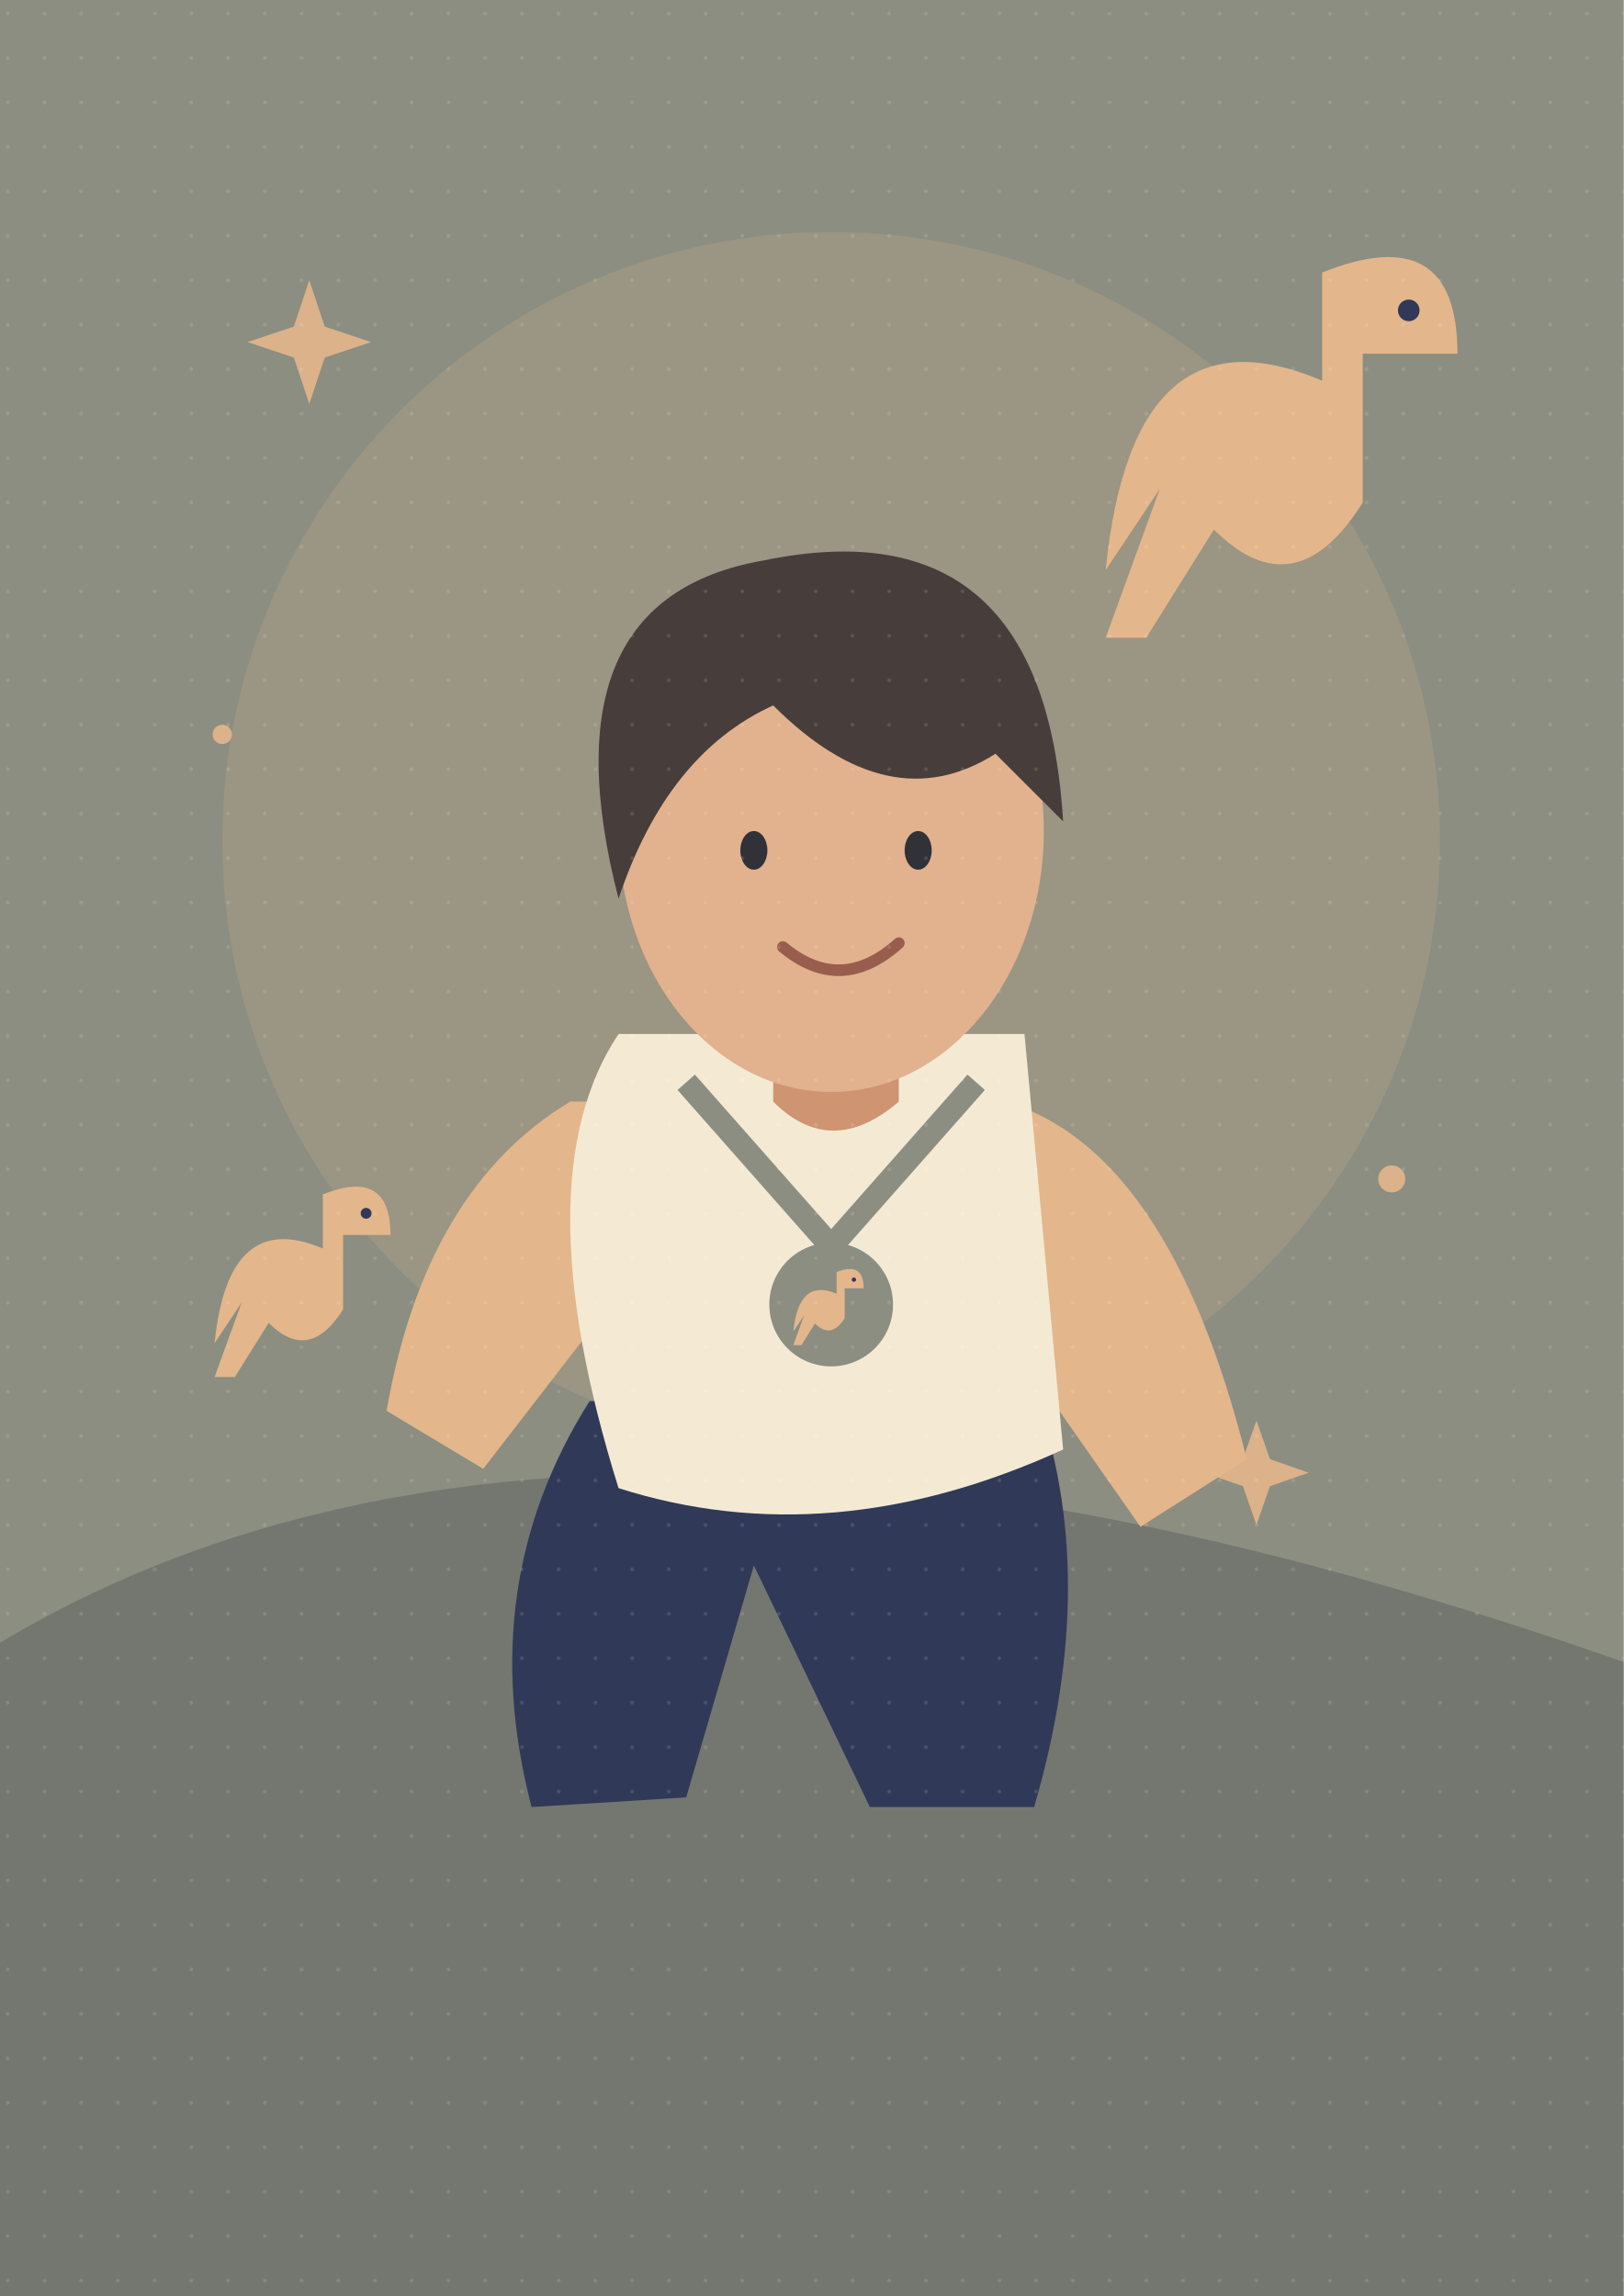
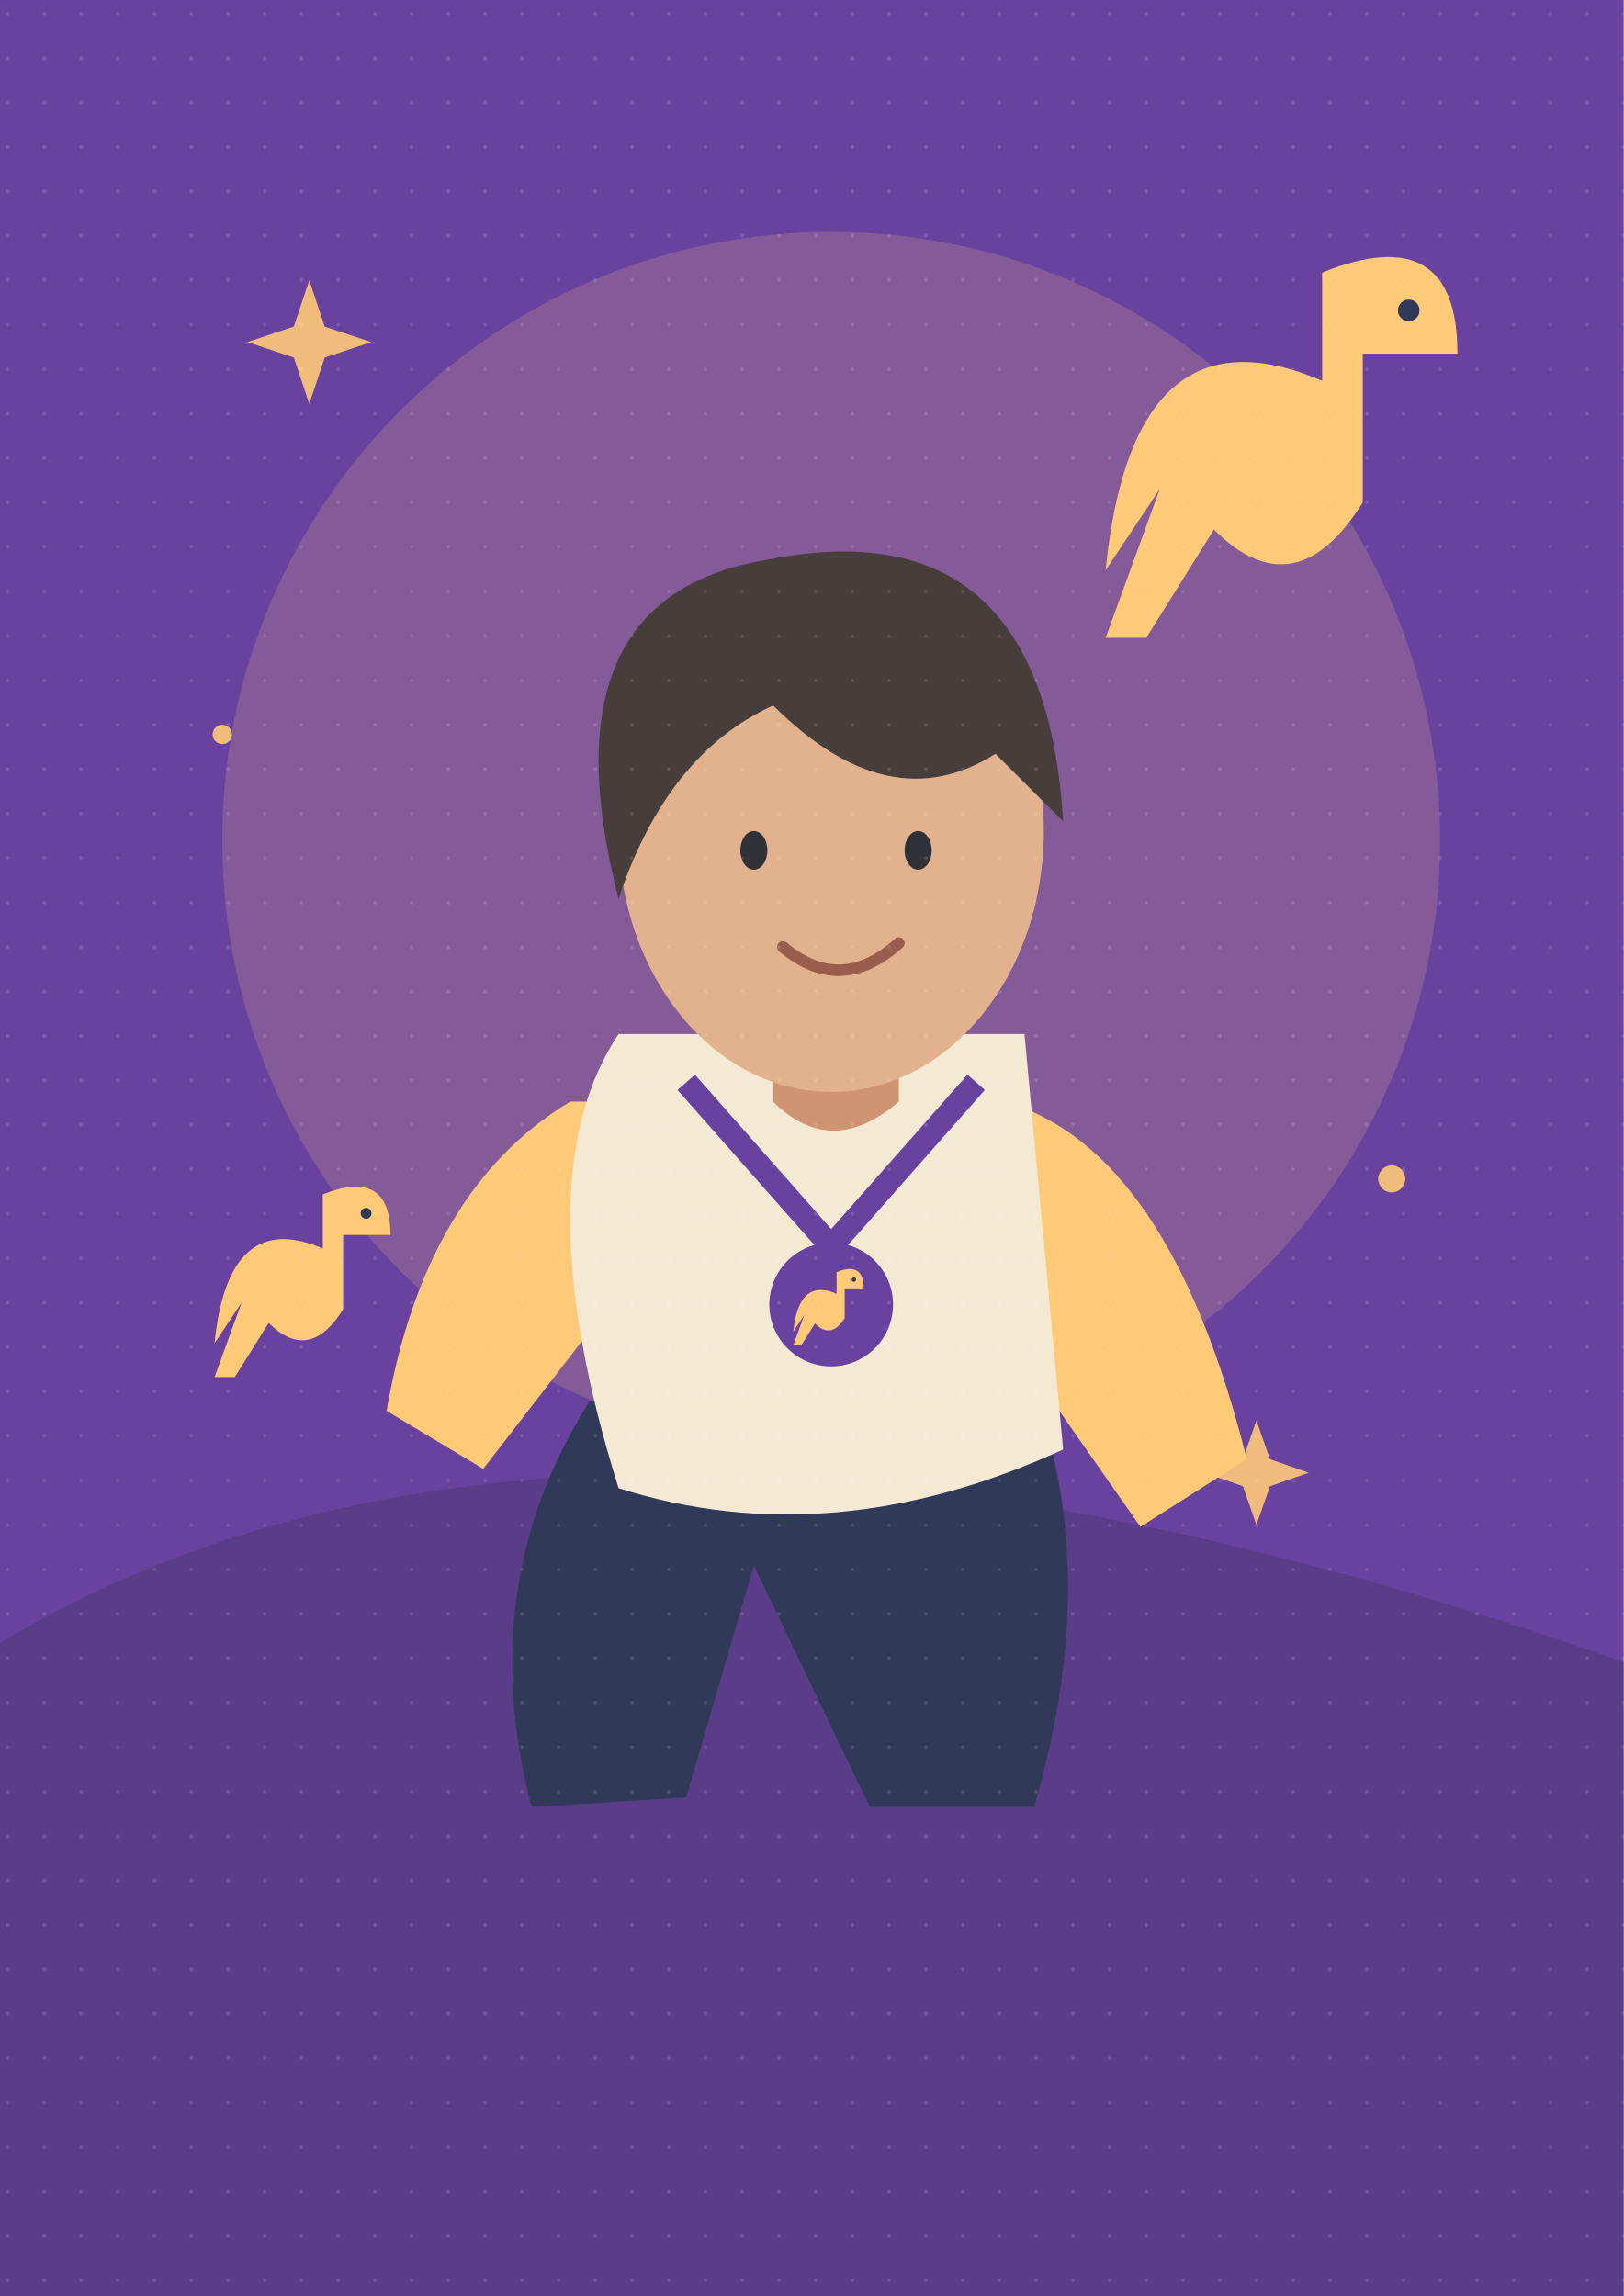
<svg xmlns="http://www.w3.org/2000/svg" width="840" height="1188" viewBox="0 0 840 1188">
  <defs>
    <pattern id="grain" width="19" height="23" patternUnits="userSpaceOnUse">
      <circle cx="4" cy="7" r="1" fill="#fff" opacity=".12" />
    </pattern>
  </defs>
-   <rect width="840" height="1188" fill="#8B8E81" />
-   <circle cx="430" cy="435" r="315" fill="#E4B68B" opacity=".18" />
+   <rect width="840" height="1188" fill="#6942A0" />
+   <circle cx="430" cy="435" r="315" fill="#FFCA78" opacity=".18" />
  <path d="M0 850Q300 670 840 860V1188H0Z" fill="#252532" opacity=".22" />
-   <g color="#E4B68B">
+   <g color="#FFCA78">
    <g transform="translate(670 225) scale(1.4)">
      <path d="M-70 50Q-60-50 10-20V-60Q60-80 60-30H25V25Q0 65-30 35L-55 75H-70L-50 20Z" fill="currentColor" />
      <circle cx="42" cy="-46" r="4" fill="#303957" />
    </g>
    <g transform="translate(160 660) scale(.7)">
      <path d="M-70 50Q-60-50 10-20V-60Q60-80 60-30H25V25Q0 65-30 35L-55 75H-70L-50 20Z" fill="currentColor" />
      <circle cx="42" cy="-46" r="4" fill="#303957" />
    </g>
  </g>
-   <g fill="#E4B68B" opacity=".9">
+   <g fill="#FFCA78" opacity=".9">
    <path d="M160 145l8 24 24 8-24 8-8 24-8-24-24-8 24-8Z" />
    <circle cx="115" cy="380" r="5" />
    <circle cx="720" cy="610" r="7" />
    <path d="M650 735l7 20 20 7-20 7-7 20-7-20-20-7 20-7Z" />
  </g>
  <g transform="translate(430 580)">
    <path d="M-125 145Q-185 240-155 355L-75 350L-40 230L20 355L105 355Q140 235 105 140Z" fill="#303957" />
-     <path d="M-135-10Q-210 35-230 150L-180 180L-95 70L90 110L160 210L215 175Q175 15 90-10Z" fill="#E4B68B" />
+     <path d="M-135-10Q-210 35-230 150L-180 180L-95 70L90 110L160 210L215 175Q175 15 90-10Z" fill="#FFCA78" />
    <path d="M-110-45Q-160 30-110 190Q0 225 120 170L100-45Z" fill="#F4EAD4" />
    <path d="M-30-60V-10Q0 20 35-10V-60" fill="#CF9471" />
    <ellipse cy="-150" rx="110" ry="135" fill="#E2B18E" />
    <path d="M-110-115Q-150-270-35-290Q110-320 120-155L85-190Q30-155-30-215Q-85-190-110-115" fill="#473D3B" />
    <ellipse cx="-40" cy="-140" rx="7" ry="10" fill="#303238" />
    <ellipse cx="45" cy="-140" rx="7" ry="10" fill="#303238" />
    <path d="M-25-90Q5-65 35-92" fill="none" stroke="#995D4E" stroke-width="6" stroke-linecap="round" />
-     <path d="M-75-20L0 65L75-20" fill="none" stroke="#8B8E81" stroke-width="12" />
-     <circle cy="95" r="32" fill="#8B8E81" />
-     <g color="#E4B68B" transform="translate(0 95) scale(.28)">
+     <path d="M-75-20L0 65L75-20" fill="none" stroke="#6942A0" stroke-width="12" />
+     <circle cy="95" r="32" fill="#6942A0" />
+     <g color="#FFCA78" transform="translate(0 95) scale(.28)">
      <path d="M-70 50Q-60-50 10-20V-60Q60-80 60-30H25V25Q0 65-30 35L-55 75H-70L-50 20Z" fill="currentColor" />
      <circle cx="42" cy="-46" r="4" fill="#303957" />
    </g>
  </g>
  <rect width="840" height="1188" fill="url(#grain)" />
</svg>
